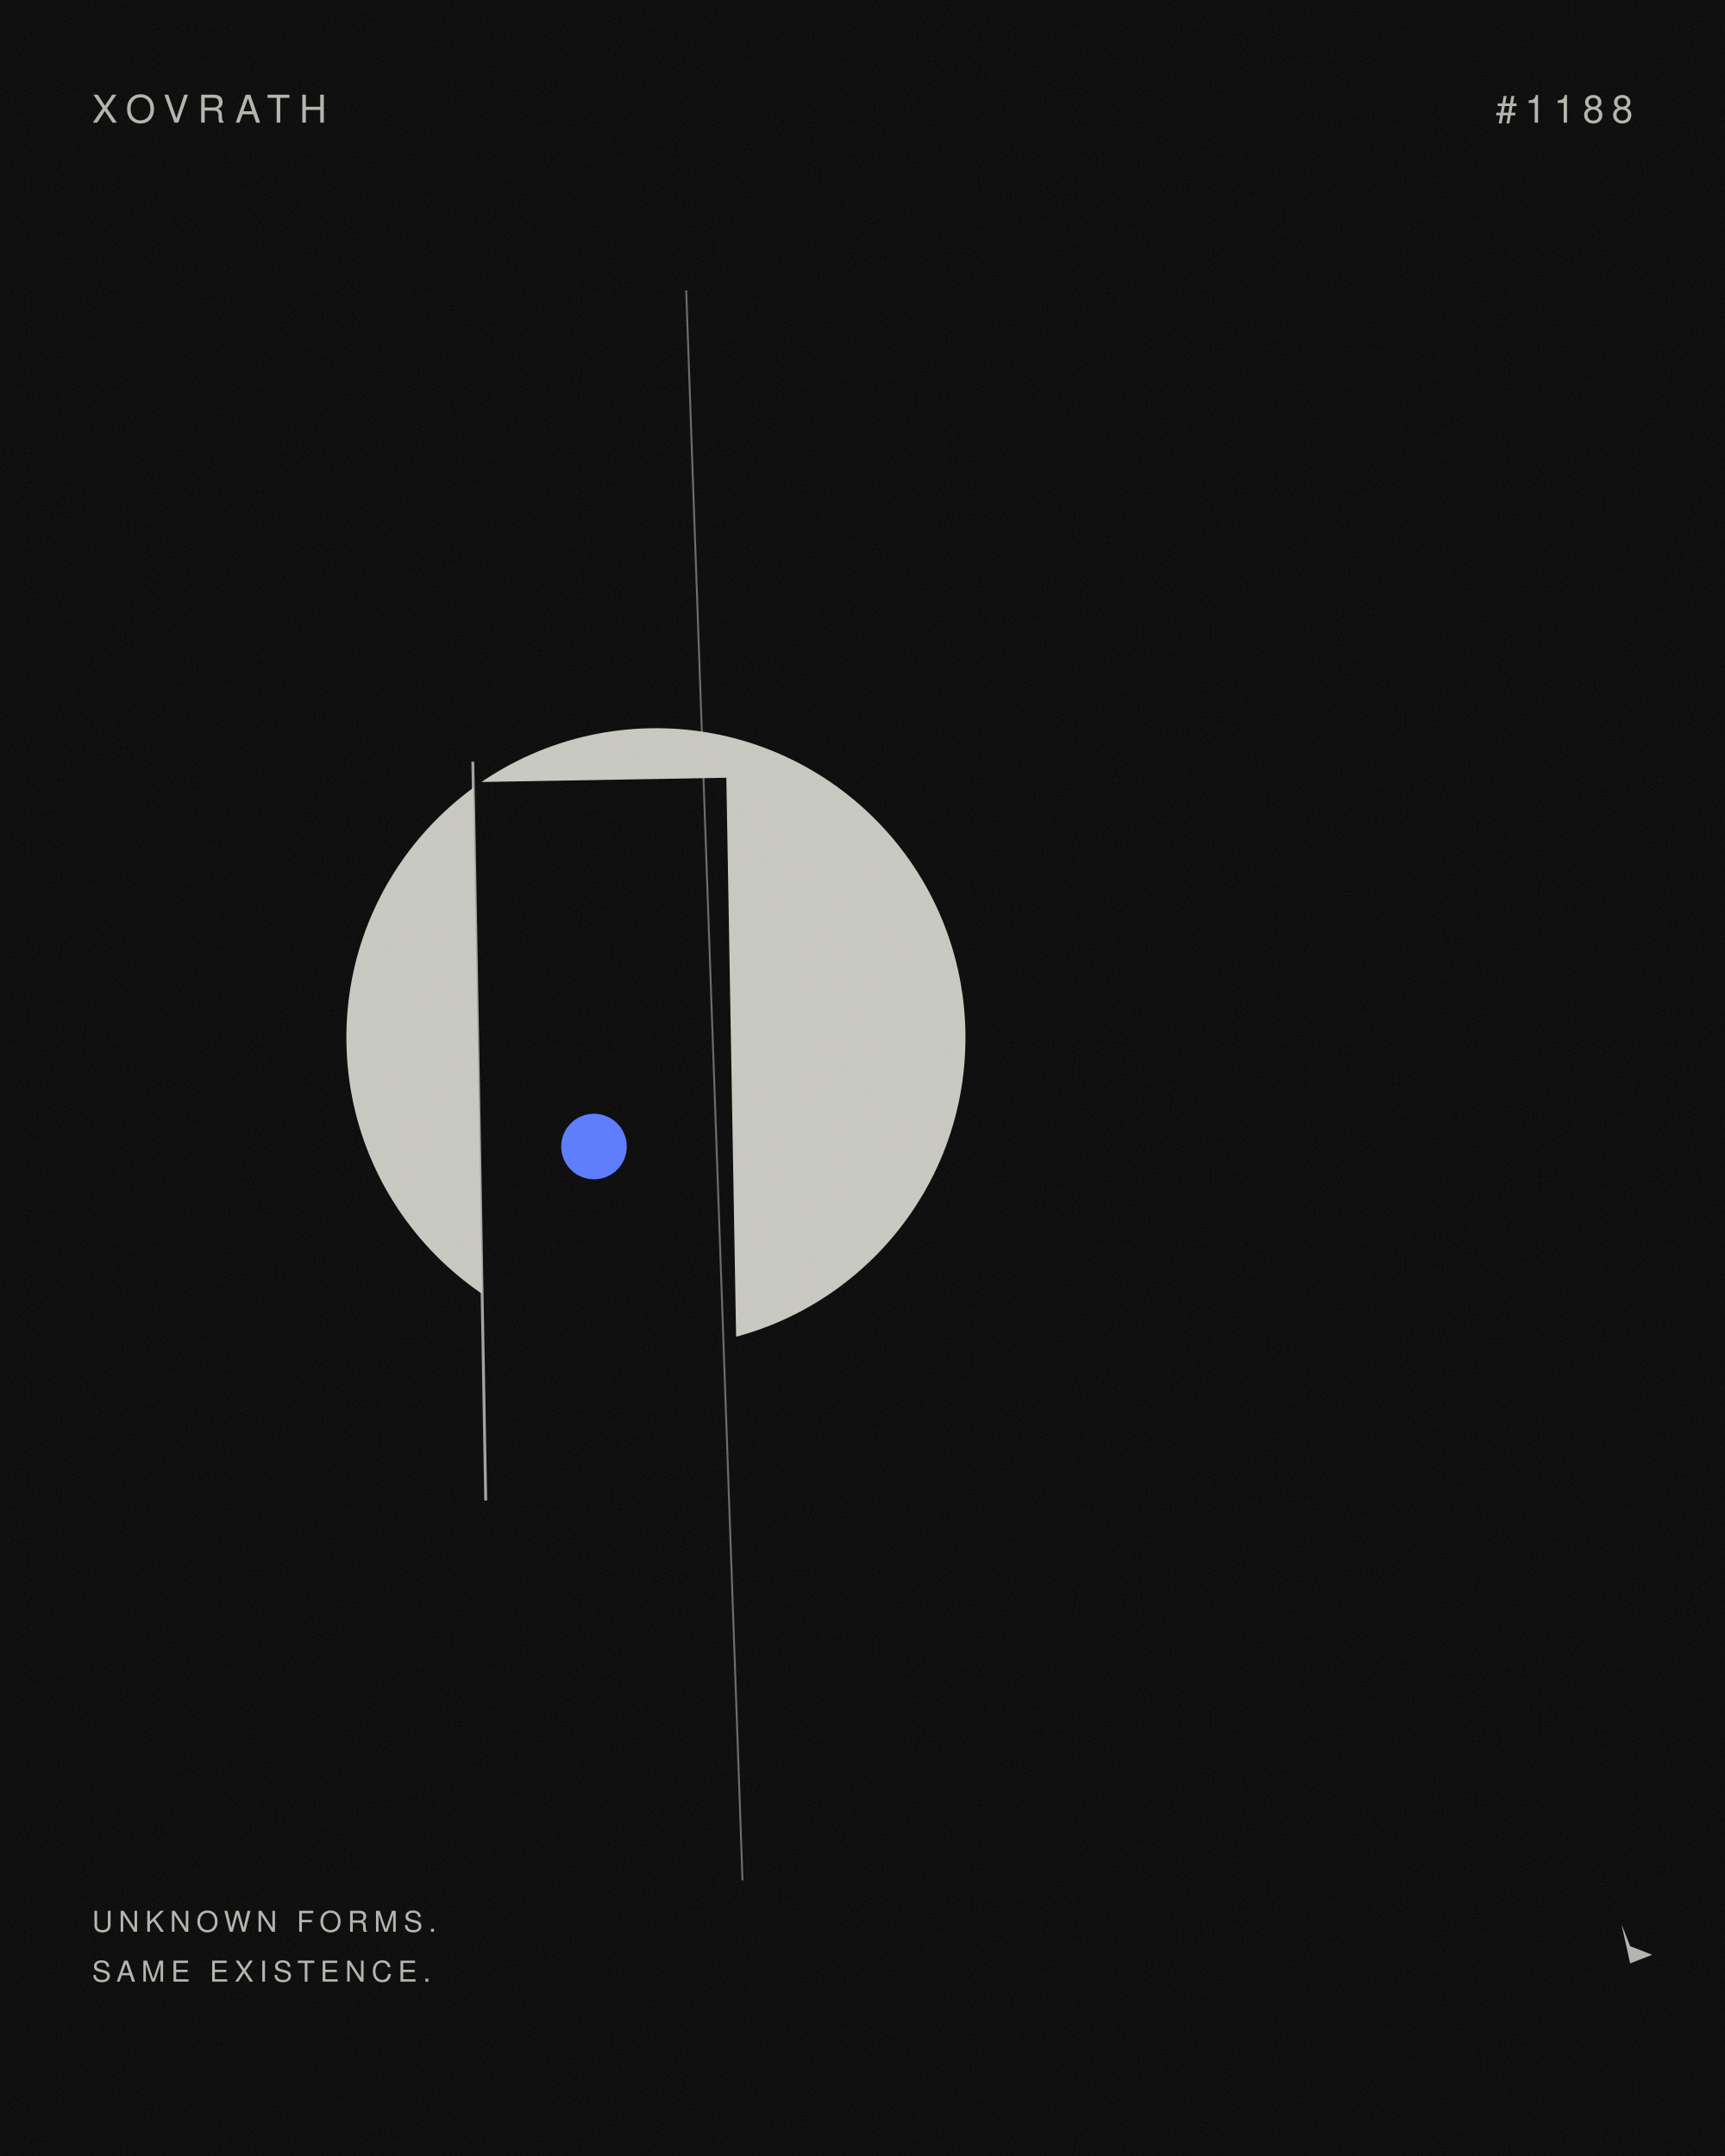
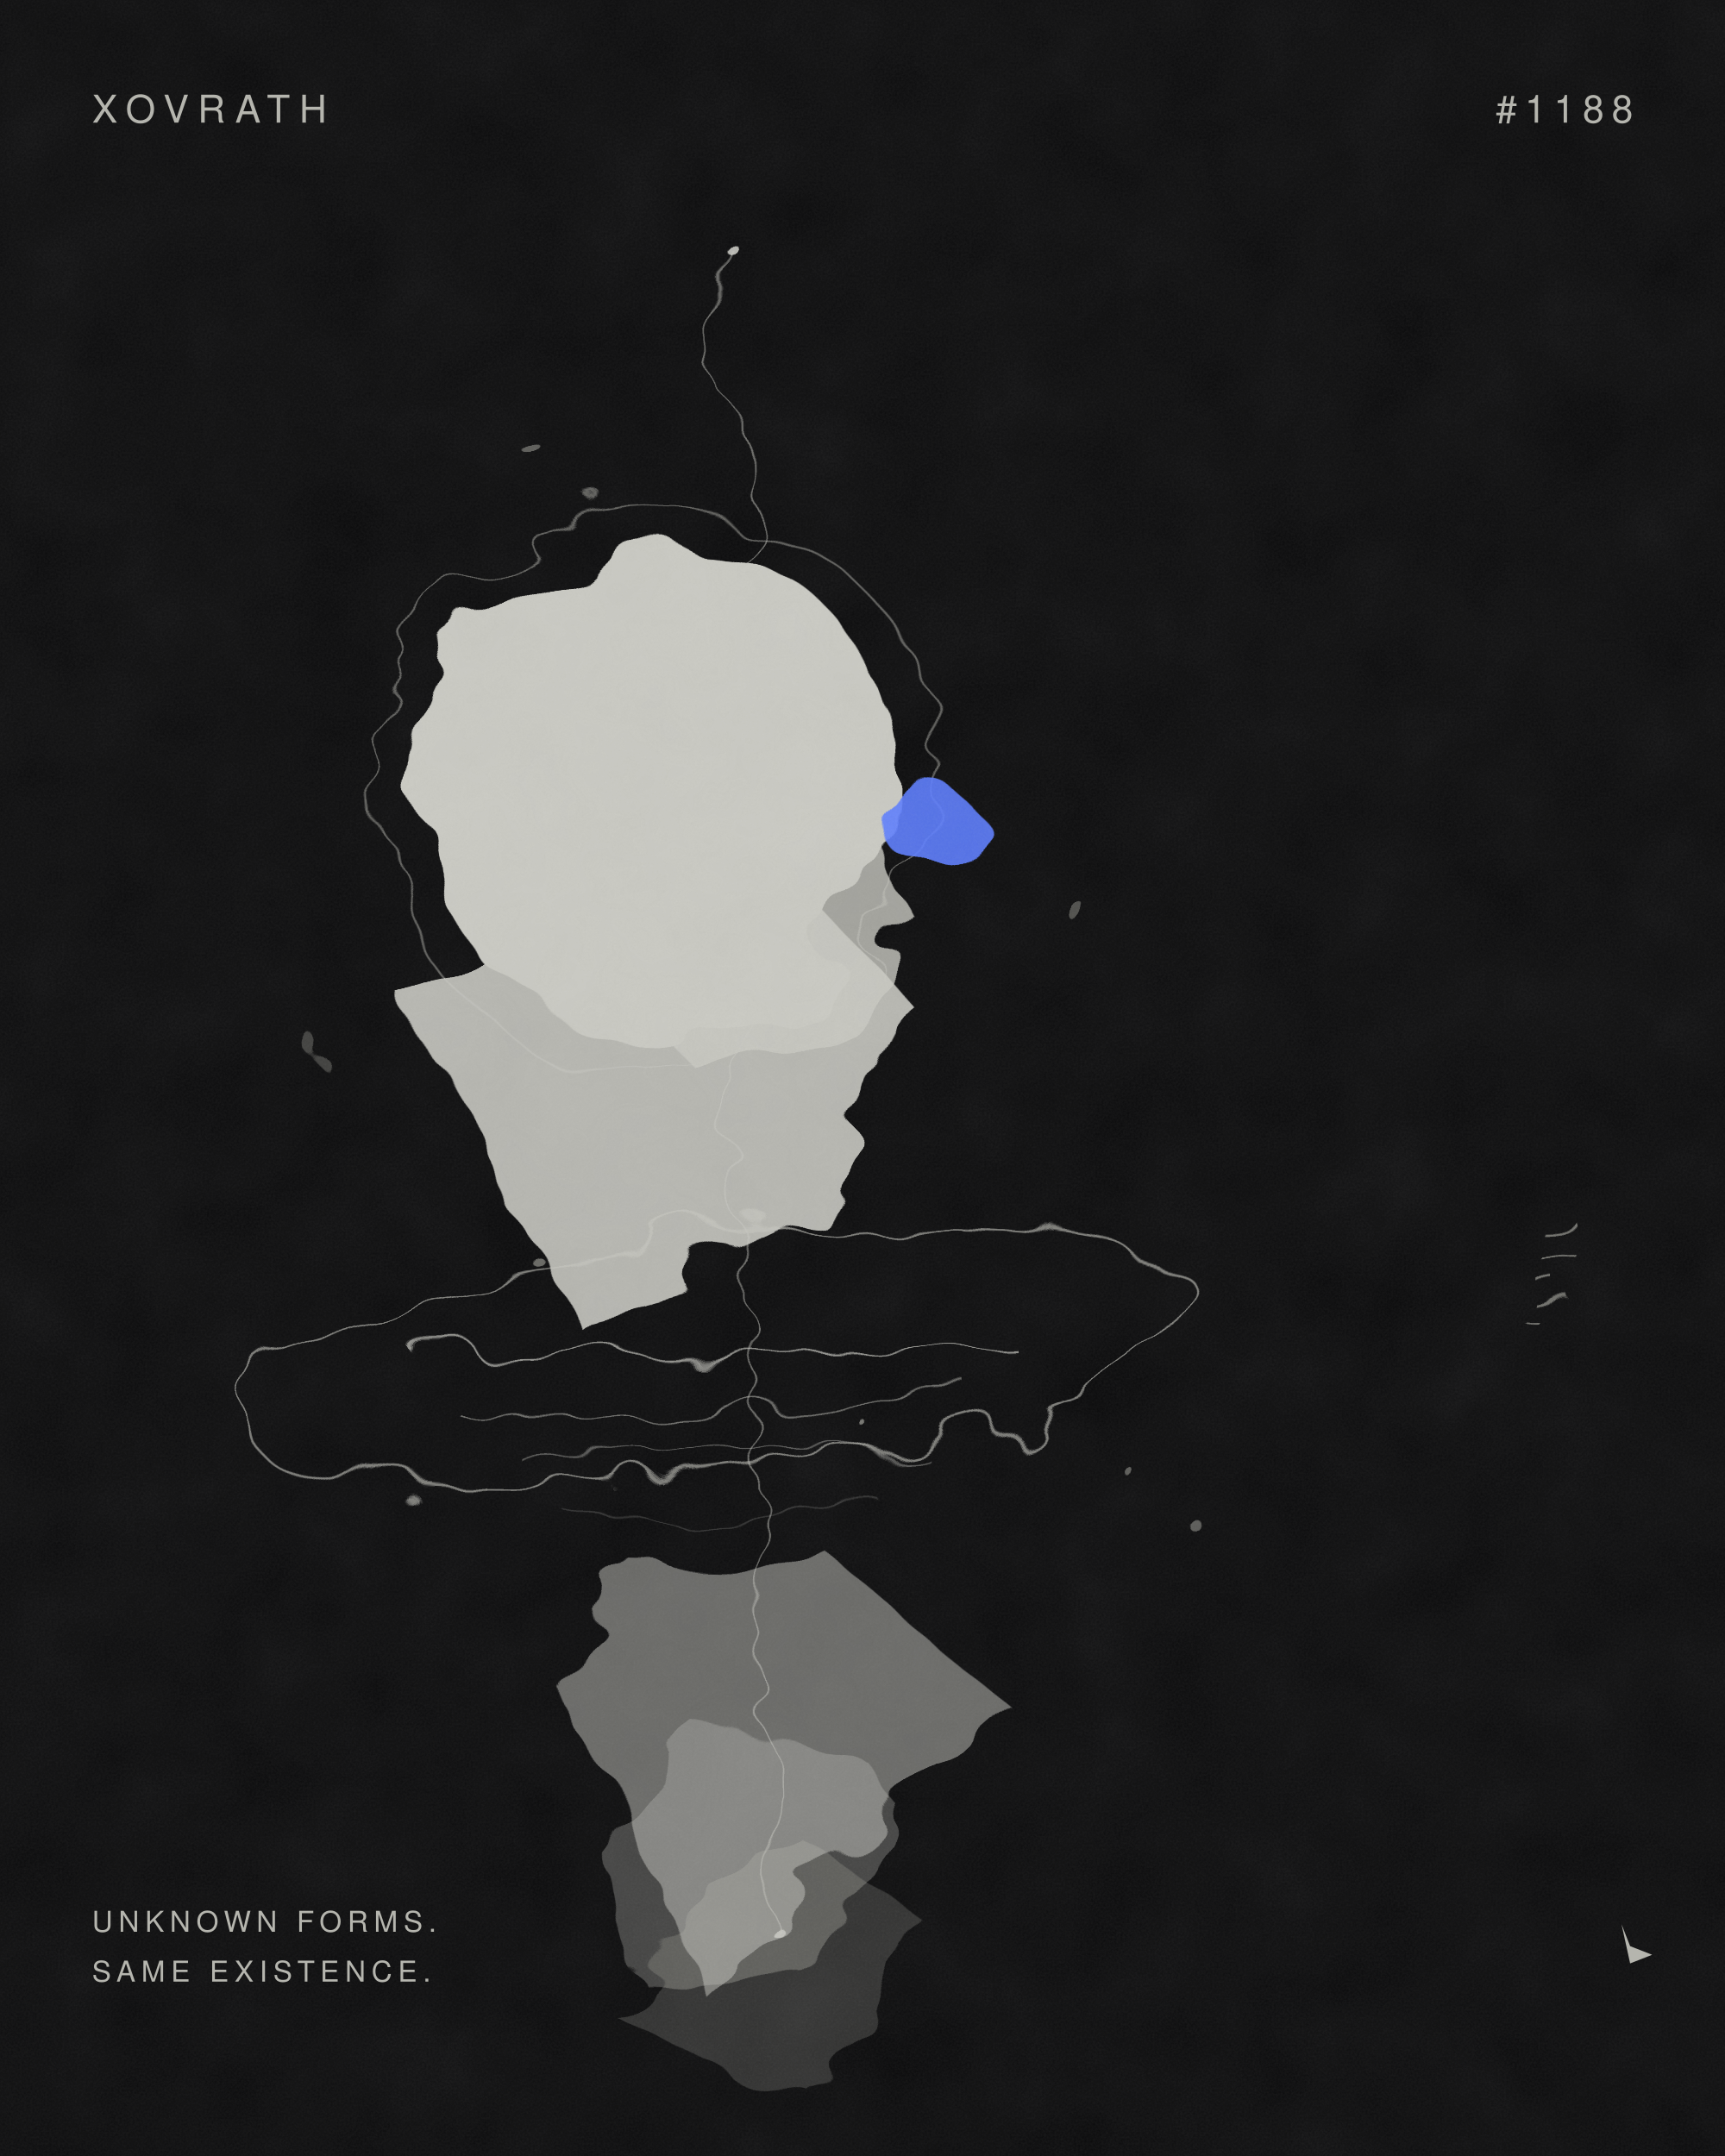
<svg xmlns="http://www.w3.org/2000/svg" viewBox="0 0 900 1125" width="900" height="1125">
+   <defs>
+     <filter id="warp" x="-20%" y="-20%" width="140%" height="140%">
+       <feTurbulence type="fractalNoise" baseFrequency="0.012 0.02" numOctaves="3" seed="24" result="n" />
+       <feDisplacementMap in="SourceGraphic" in2="n" scale="55" />
+     </filter>
+     <filter id="g">
+       <feTurbulence type="fractalNoise" baseFrequency="0.9" numOctaves="2" stitchTiles="stitch" />
+       <feColorMatrix type="saturate" values="0" />
+     </filter>
+     <filter id="g2">
+       <feTurbulence type="fractalNoise" baseFrequency="0.02" numOctaves="4" seed="3" stitchTiles="stitch" />
+       <feColorMatrix type="saturate" values="0" />
+     </filter>
+   </defs>
  <rect width="900" height="1125" fill="#0a0a0b" />
  <g transform="rotate(-1 450 545)">
-     <circle cx="342.3" cy="539.6" r="161.5" fill="#c9c9c2" />
-     <rect x="249.3" y="404.6" width="132.1" height="385.6" fill="#0a0a0b" />
-     <line x1="249.3" y1="393.9" x2="249.3" y2="779.5" stroke="#c9c9c2" stroke-width="1.5" opacity="0.8" />
-     <line x1="364.9" y1="150" x2="379.8" y2="980" stroke="#c9c9c2" stroke-width="1" opacity="0.5" />
-     <circle cx="309" cy="595.8" r="17.1" fill="#5b7cff" />
+     <g filter="url(#warp)">
+       <circle cx="345.9" cy="409.6" r="129" fill="#c9c9c2" />
+       <circle cx="345.9" cy="409.6" r="149" fill="none" stroke="#c9c9c2" stroke-width="1" opacity="0.45" />
+       <line x1="390.3" y1="130" x2="390.3" y2="1000" stroke="#c9c9c2" stroke-width="1" opacity="0.5" />
+       <circle cx="390.3" cy="130" r="3.1" fill="#c9c9c2" opacity="0.9" />
+       <circle cx="390.3" cy="1000" r="3.1" fill="#c9c9c2" opacity="0.9" />
+       <polygon points="480.2,528.9 423.3,635.4 301,691 216,521.8 340.6,458.7 393.8,430.7" fill="#c9c9c2" fill-opacity="0.9" />
+       <polygon points="487.9,488.5 444.1,537.9 368.1,561.4 262,453.7 346.3,354.5 440.7,392.1" fill="#c9c9c2" fill-opacity="0.8" />
+       <polygon points="423.7,430.8 363.1,460.1 312.2,446.1 275.8,436.1 317.3,360.1 387.5,345.8" fill="#c9c9c2" fill-opacity="0.6" />
+       <polygon points="521.5,891.9 437,820.1 327.9,815.6 296.2,888.8 355.7,1036.3 428.9,969.5" fill="#c9c9c2" fill-opacity="0.5" />
+       <polygon points="464.2,945.2 438.1,911.5 353.5,895.2 305.5,962.7 321.6,1026.7 413.2,1031.6" fill="#c9c9c2" fill-opacity="0.3" />
+       <polygon points="472.1,1001.3 407.7,955.7 356.5,975.4 315.8,1053.1 366.7,1081.8 415.1,1093.2" fill="#c9c9c2" fill-opacity="0.2" />
+       <line x1="215.4" y1="704.7" x2="526.4" y2="704.7" stroke="#c9c9c2" stroke-width="1" opacity="0.7" />
+       <line x1="232.5" y1="730.7" x2="509.3" y2="730.7" stroke="#c9c9c2" stroke-width="1" opacity="0.5" />
+       <line x1="266.5" y1="756.7" x2="475.3" y2="756.7" stroke="#c9c9c2" stroke-width="1" opacity="0.4" />
+       <line x1="287.2" y1="782.7" x2="454.6" y2="782.7" stroke="#c9c9c2" stroke-width="1" opacity="0.2" />
+       <ellipse cx="370.9" cy="706.7" rx="252.5" ry="60.7" fill="none" stroke="#c9c9c2" stroke-width="1.2" opacity="0.6" transform="rotate(-6.4 370.9 706.7)" />
+       <line x1="793.7" y1="640.3" x2="816.2" y2="640.3" stroke="#8f8f88" stroke-width="1.5" opacity="0.75" />
+       <line x1="793.7" y1="654.3" x2="812.9" y2="654.3" stroke="#8f8f88" stroke-width="1.5" opacity="0.75" />
+       <line x1="793.7" y1="668.3" x2="803.4" y2="668.3" stroke="#8f8f88" stroke-width="1.5" opacity="0.75" />
+       <line x1="793.7" y1="682.3" x2="815.2" y2="682.3" stroke="#8f8f88" stroke-width="1.5" opacity="0.75" />
+       <line x1="793.7" y1="696.3" x2="800.1" y2="696.3" stroke="#8f8f88" stroke-width="1.5" opacity="0.75" />
+       <circle cx="277.9" cy="654.4" r="2.9" fill="#8f8f88" opacity="0.7" />
+       <circle cx="285.4" cy="233.8" r="4.3" fill="#8f8f88" opacity="0.6" />
+       <circle cx="583.4" cy="768.6" r="2.3" fill="#8f8f88" opacity="0.6" />
+       <circle cx="445.2" cy="741" r="1.6" fill="#8f8f88" opacity="0.8" />
+       <circle cx="618.2" cy="797.8" r="3.2" fill="#8f8f88" opacity="0.6" />
+       <circle cx="565.8" cy="480.4" r="5" fill="#8f8f88" opacity="0.5" />
+       <circle cx="169" cy="547.1" r="4.5" fill="#8f8f88" opacity="0.4" />
+       <circle cx="489.9" cy="434.3" r="22.6" fill="#5b7cff" fill-opacity="0.9" />
+     </g>
  </g>
-   <filter id="g">
-     <feTurbulence type="fractalNoise" baseFrequency="0.9" numOctaves="2" stitchTiles="stitch" />
-     <feColorMatrix type="saturate" values="0" />
-   </filter>
-   <rect width="900" height="1125" filter="url(#g)" opacity="0.06" />
+   <rect width="900" height="1125" filter="url(#g)" opacity="0.07" />
+   <rect width="900" height="1125" filter="url(#g2)" opacity="0.06" />
  <text x="48" y="64" font-family="Helvetica, Arial, sans-serif" font-size="20" letter-spacing="5" fill="#b5b5ae">XOVRATH</text>
  <text x="852" y="64" text-anchor="end" font-family="Helvetica, Arial, sans-serif" font-size="20" letter-spacing="4" fill="#b5b5ae">#1188</text>
  <text x="48" y="1008" font-family="Helvetica, Arial, sans-serif" font-size="15" letter-spacing="3" fill="#b5b5ae">UNKNOWN FORMS.</text>
  <text x="48" y="1034" font-family="Helvetica, Arial, sans-serif" font-size="15" letter-spacing="3" fill="#b5b5ae">SAME EXISTENCE.</text>
  <path d="M 846 1004 L 850.5 1015.5 L 862 1020 L 850.5 1024.5 Z" fill="#b5b5ae" />
</svg>
